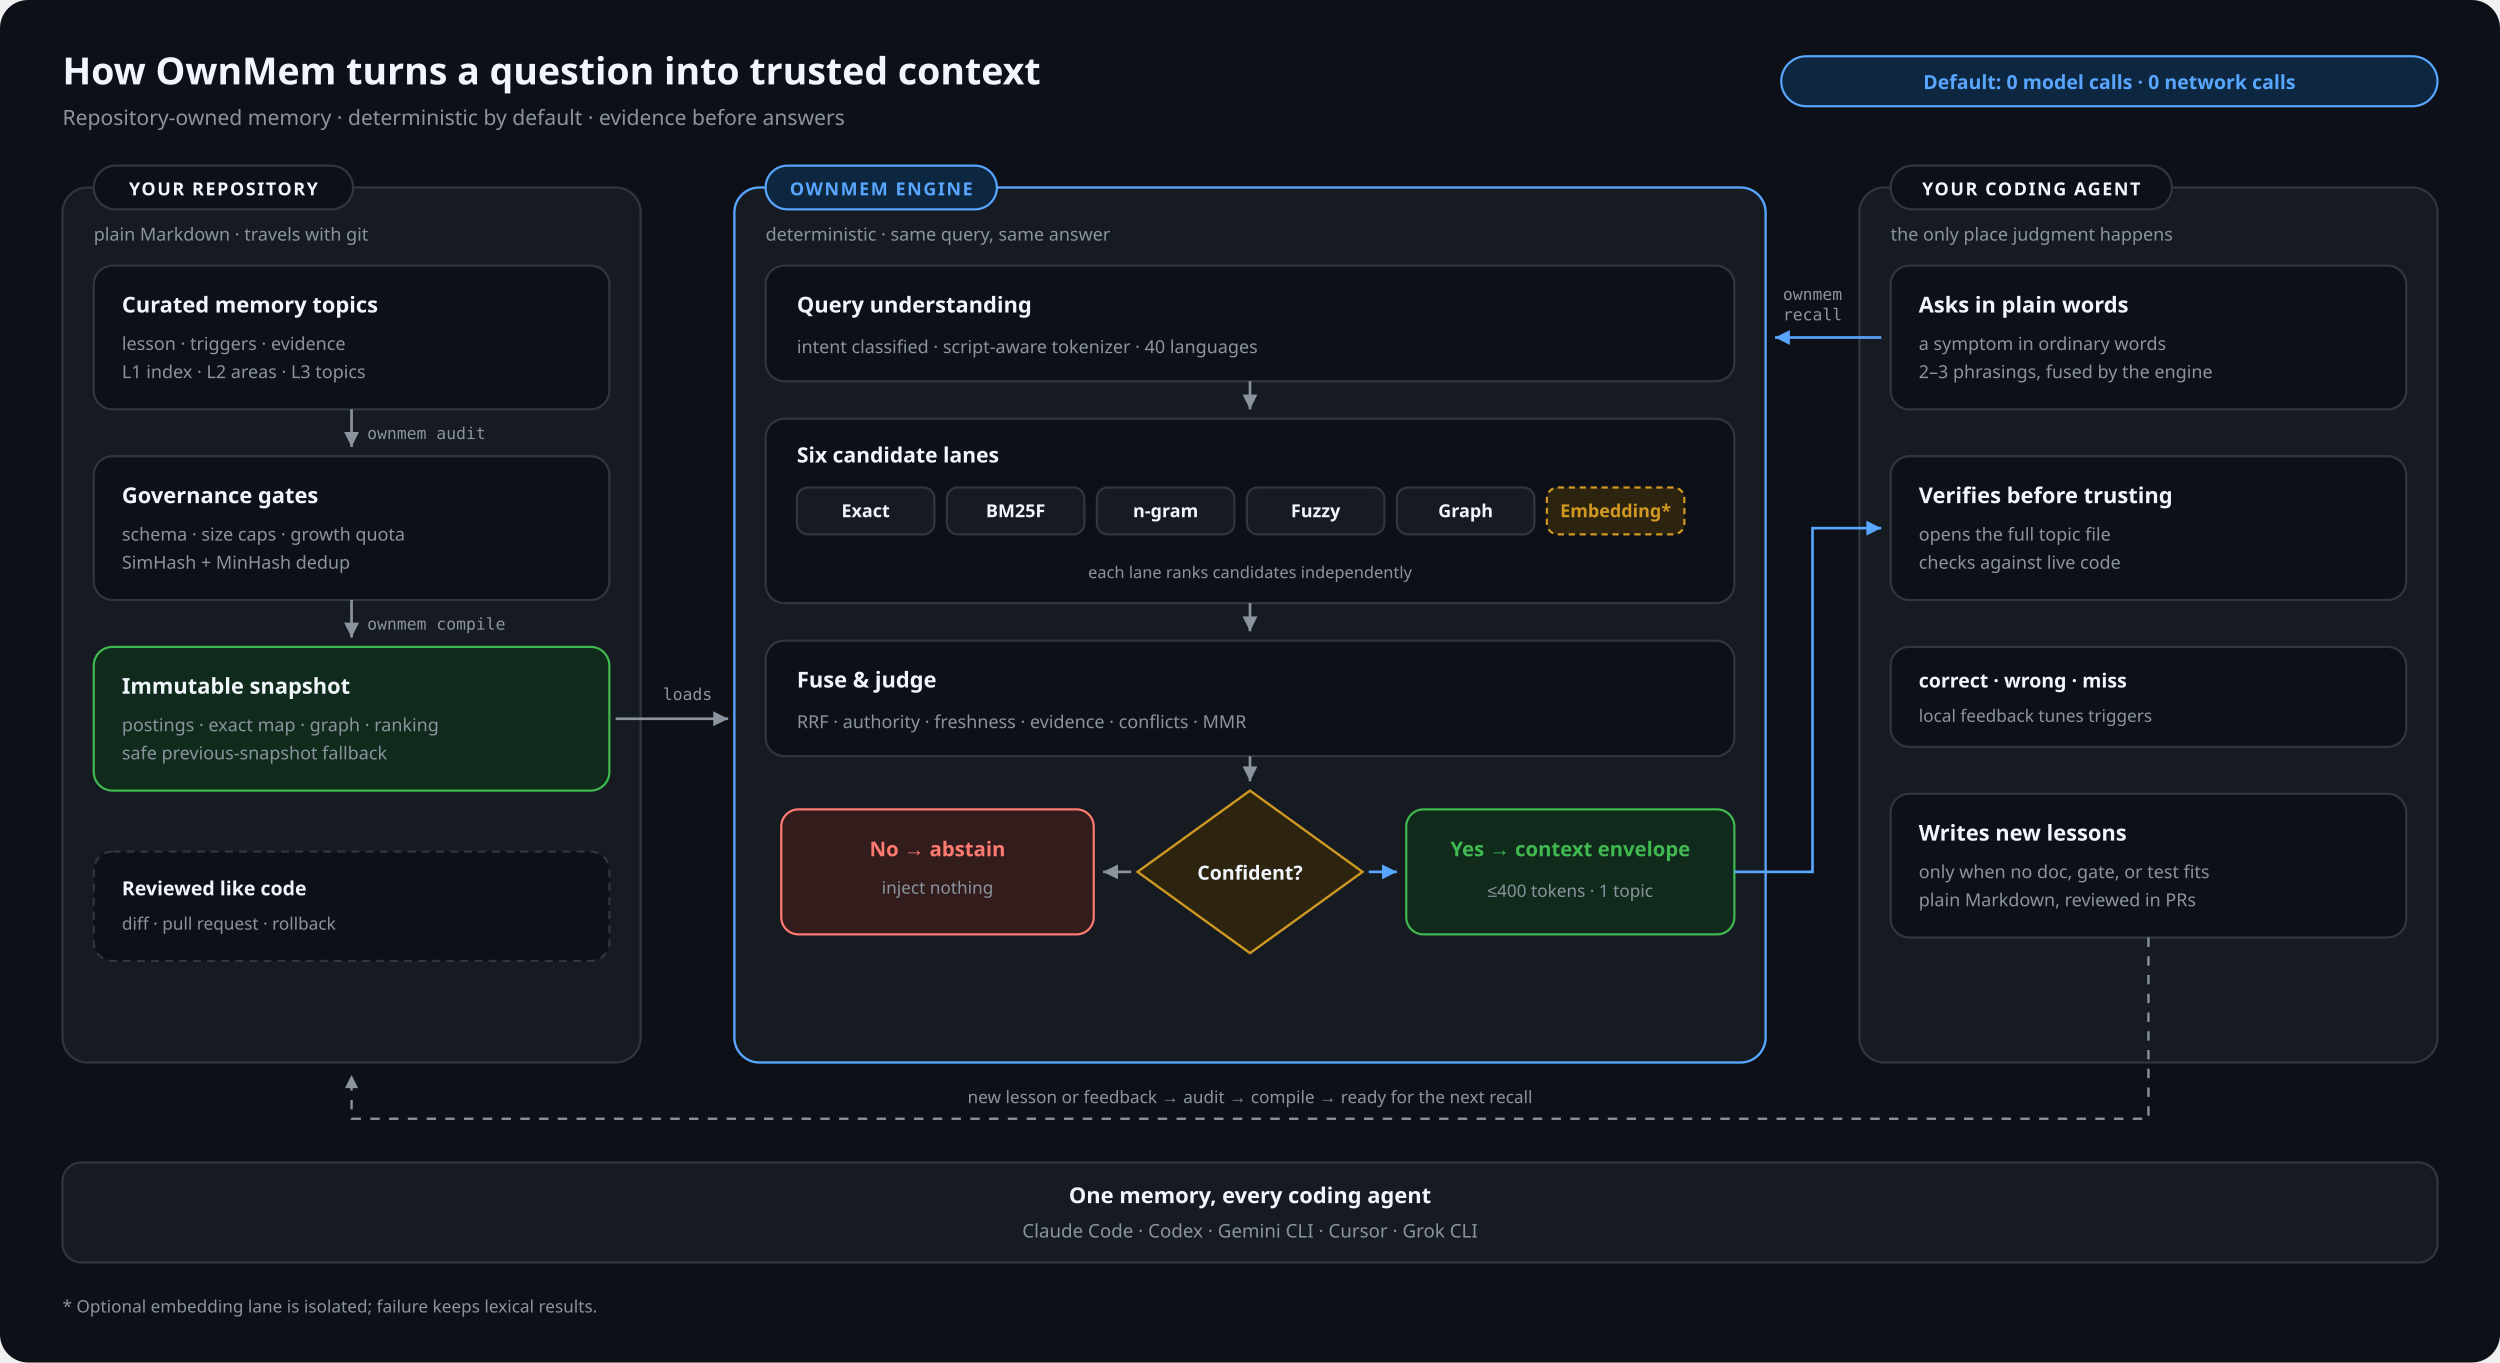
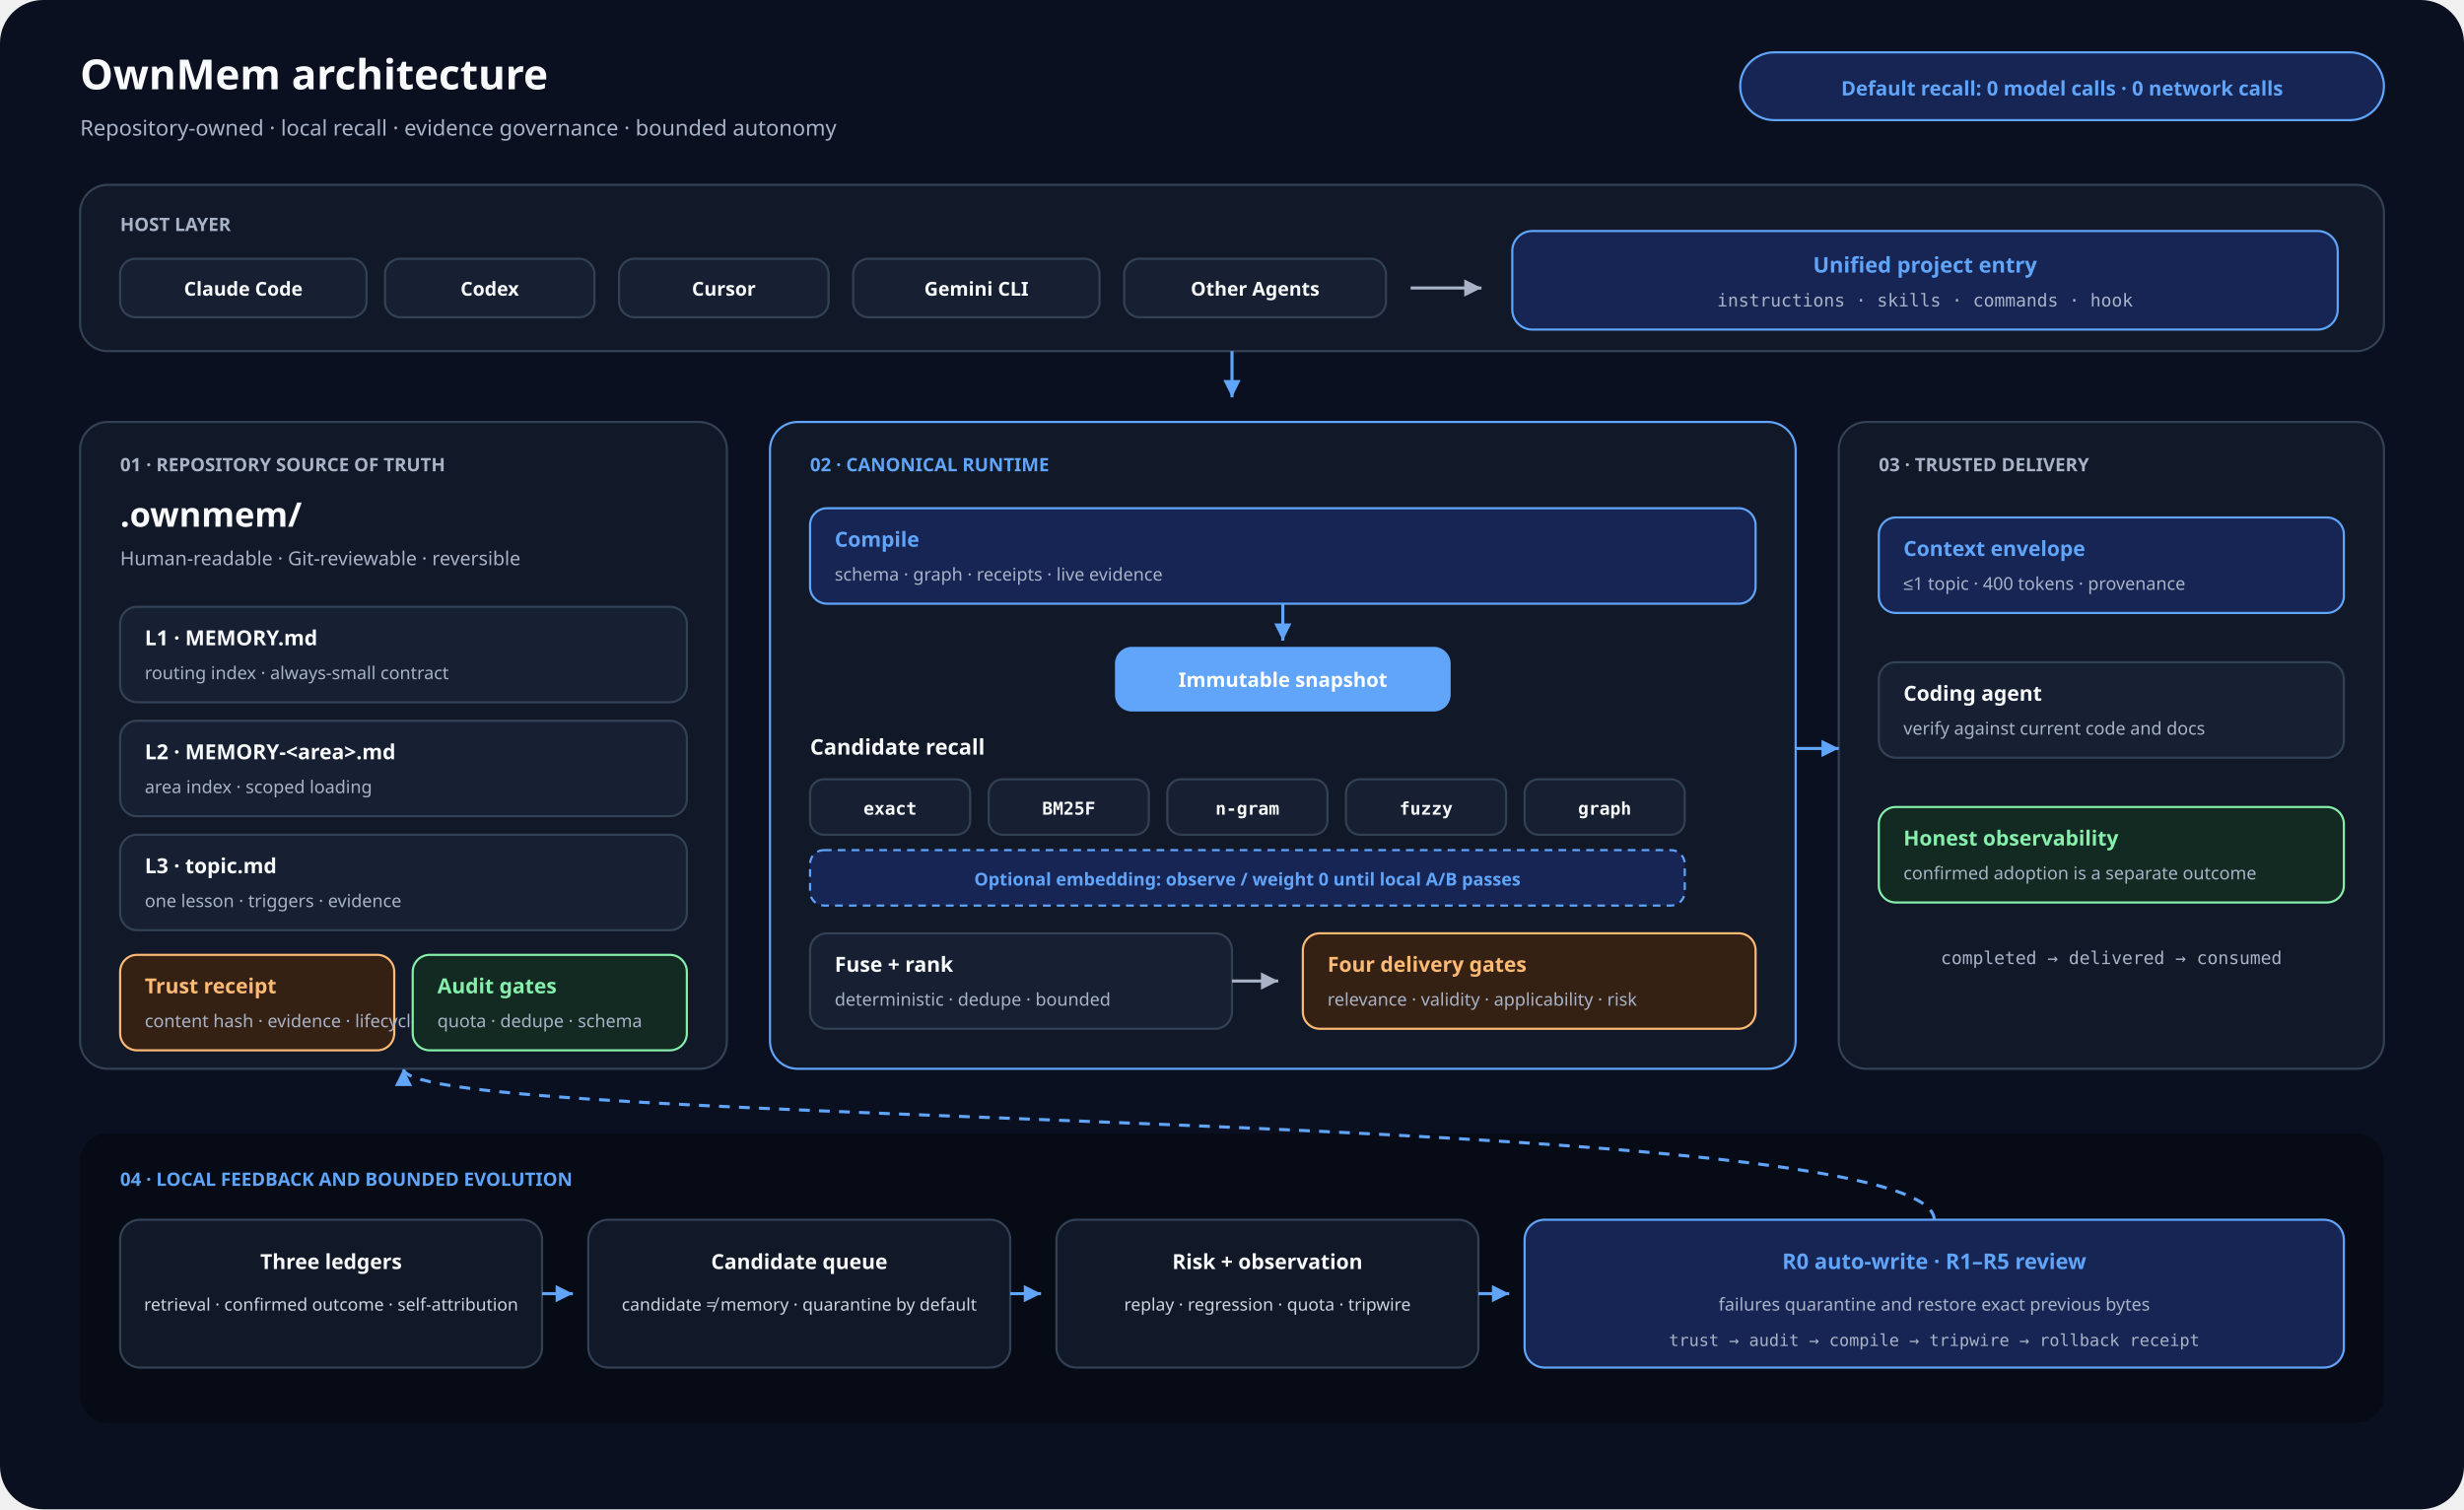
- <svg xmlns="http://www.w3.org/2000/svg" viewBox="0 0 1600 872" role="img" aria-labelledby="title description" font-family="-apple-system, BlinkMacSystemFont, 'Segoe UI', 'Noto Sans', 'Helvetica Neue', Arial, sans-serif">
+ <svg xmlns="http://www.w3.org/2000/svg" viewBox="0 0 1600 980" role="img" aria-labelledby="title description" font-family="-apple-system, BlinkMacSystemFont, 'Segoe UI', 'Noto Sans', Arial, sans-serif">
  <defs>
    <marker id="arrow" viewBox="0 0 10 10" refX="8" refY="5" markerWidth="7" markerHeight="7" orient="auto-start-reverse">
-       <path d="M 0 1 L 8 5 L 0 9 z" fill="#8b949e" />
+       <path d="M 0 1 L 8 5 L 0 9 z" fill="#a8b3c7" />
    </marker>
-     <marker id="accent" viewBox="0 0 10 10" refX="8" refY="5" markerWidth="7" markerHeight="7" orient="auto-start-reverse">
-       <path d="M 0 1 L 8 5 L 0 9 z" fill="#58a6ff" />
+     <marker id="arrowBlue" viewBox="0 0 10 10" refX="8" refY="5" markerWidth="7" markerHeight="7" orient="auto-start-reverse">
+       <path d="M 0 1 L 8 5 L 0 9 z" fill="#60a5fa" />
    </marker>
  </defs>
-   <rect x="0" y="0" width="1600" height="872" rx="18" fill="#0d1117" />
-   <text x="40" y="54" text-anchor="start" font-size="24" font-weight="700" fill="#f0f6fc">How OwnMem turns a question into trusted context</text>
-   <text x="40" y="80" text-anchor="start" font-size="13.5" font-weight="400" fill="#8b949e">Repository-owned memory · deterministic by default · evidence before answers</text>
-   <rect x="1140" y="36" width="420" height="32" rx="16" fill="#0d2740" stroke="#58a6ff" stroke-width="1.4" />
-   <text x="1350" y="57" text-anchor="middle" font-size="12.5" font-weight="600" fill="#58a6ff">Default: 0 model calls · 0 network calls</text>
-   <rect x="40" y="120" width="370" height="560" rx="16" fill="#161b22" stroke="#30363d" stroke-width="1.4" />
-   <rect x="470" y="120" width="660" height="560" rx="16" fill="#161b22" stroke="#58a6ff" stroke-width="1.5" />
-   <rect x="1190" y="120" width="370" height="560" rx="16" fill="#161b22" stroke="#30363d" stroke-width="1.4" />
-   <rect x="60" y="106" width="166" height="28" rx="14" fill="#0d1117" stroke="#30363d" stroke-width="1.4" />
-   <text x="143" y="125" text-anchor="middle" font-size="11.5" font-weight="700" letter-spacing="1" fill="#f0f6fc">YOUR REPOSITORY</text>
-   <rect x="490" y="106" width="148" height="28" rx="14" fill="#0d2740" stroke="#58a6ff" stroke-width="1.4" />
-   <text x="564" y="125" text-anchor="middle" font-size="11.5" font-weight="700" letter-spacing="1" fill="#58a6ff">OWNMEM ENGINE</text>
-   <rect x="1210" y="106" width="180" height="28" rx="14" fill="#0d1117" stroke="#30363d" stroke-width="1.4" />
-   <text x="1300" y="125" text-anchor="middle" font-size="11.5" font-weight="700" letter-spacing="1" fill="#f0f6fc">YOUR CODING AGENT</text>
-   <text x="60" y="154" text-anchor="start" font-size="11.5" font-weight="400" fill="#8b949e">plain Markdown · travels with git</text>
-   <text x="490" y="154" text-anchor="start" font-size="11.5" font-weight="400" fill="#8b949e">deterministic · same query, same answer</text>
-   <text x="1210" y="154" text-anchor="start" font-size="11.5" font-weight="400" fill="#8b949e">the only place judgment happens</text>
-   <rect x="60" y="170" width="330" height="92" rx="12" fill="#0d1117" stroke="#30363d" stroke-width="1.4" />
-   <text x="78" y="200" text-anchor="start" font-size="14" font-weight="650" fill="#f0f6fc">Curated memory topics</text>
-   <text x="78" y="224" text-anchor="start" font-size="11.5" font-weight="400" fill="#8b949e">lesson · triggers · evidence</text>
-   <text x="78" y="242" text-anchor="start" font-size="11.5" font-weight="400" fill="#8b949e">L1 index · L2 areas · L3 topics</text>
-   <path d="M 225 262 L 225 286" fill="none" stroke="#8b949e" stroke-width="1.7" marker-end="url(#arrow)" />
-   <text x="235" y="281" text-anchor="start" font-size="10.5" font-weight="400" font-family="ui-monospace, SFMono-Regular, 'SF Mono', Menlo, Consolas, monospace" fill="#8b949e">ownmem audit</text>
-   <rect x="60" y="292" width="330" height="92" rx="12" fill="#0d1117" stroke="#30363d" stroke-width="1.4" />
-   <text x="78" y="322" text-anchor="start" font-size="14" font-weight="650" fill="#f0f6fc">Governance gates</text>
-   <text x="78" y="346" text-anchor="start" font-size="11.5" font-weight="400" fill="#8b949e">schema · size caps · growth quota</text>
-   <text x="78" y="364" text-anchor="start" font-size="11.5" font-weight="400" fill="#8b949e">SimHash + MinHash dedup</text>
-   <path d="M 225 384 L 225 408" fill="none" stroke="#8b949e" stroke-width="1.7" marker-end="url(#arrow)" />
-   <text x="235" y="403" text-anchor="start" font-size="10.5" font-weight="400" font-family="ui-monospace, SFMono-Regular, 'SF Mono', Menlo, Consolas, monospace" fill="#8b949e">ownmem compile</text>
-   <rect x="60" y="414" width="330" height="92" rx="12" fill="#102b1c" stroke="#3fb950" stroke-width="1.4" />
-   <text x="78" y="444" text-anchor="start" font-size="14" font-weight="650" fill="#f0f6fc">Immutable snapshot</text>
-   <text x="78" y="468" text-anchor="start" font-size="11.5" font-weight="400" fill="#8b949e">postings · exact map · graph · ranking</text>
-   <text x="78" y="486" text-anchor="start" font-size="11.5" font-weight="400" fill="#8b949e">safe previous-snapshot fallback</text>
-   <rect x="60" y="545" width="330" height="70" rx="12" fill="#0d1117" stroke="#30363d" stroke-width="1.4" stroke-dasharray="5 4" />
-   <text x="78" y="573" text-anchor="start" font-size="12.5" font-weight="600" fill="#f0f6fc">Reviewed like code</text>
-   <text x="78" y="595" text-anchor="start" font-size="11" font-weight="400" fill="#8b949e">diff · pull request · rollback</text>
-   <text x="440" y="448" text-anchor="middle" font-size="10.5" font-weight="400" font-family="ui-monospace, SFMono-Regular, 'SF Mono', Menlo, Consolas, monospace" fill="#8b949e">loads</text>
-   <path d="M 394 460 L 466 460" fill="none" stroke="#8b949e" stroke-width="1.7" marker-end="url(#arrow)" />
-   <rect x="490" y="170" width="620" height="74" rx="12" fill="#0d1117" stroke="#30363d" stroke-width="1.4" />
-   <text x="510" y="200" text-anchor="start" font-size="14" font-weight="650" fill="#f0f6fc">Query understanding</text>
-   <text x="510" y="226" text-anchor="start" font-size="11.5" font-weight="400" fill="#8b949e">intent classified · script-aware tokenizer · 40 languages</text>
-   <path d="M 800 244 L 800 262" fill="none" stroke="#8b949e" stroke-width="1.7" marker-end="url(#arrow)" />
-   <rect x="490" y="268" width="620" height="118" rx="12" fill="#0d1117" stroke="#30363d" stroke-width="1.4" />
-   <text x="510" y="296" text-anchor="start" font-size="13.5" font-weight="650" fill="#f0f6fc">Six candidate lanes</text>
-   <rect x="510" y="312" width="88" height="30" rx="7" fill="#161b22" stroke="#30363d" stroke-width="1.4" />
-   <text x="554" y="331" text-anchor="middle" font-size="11.5" font-weight="600" fill="#f0f6fc">Exact</text>
-   <rect x="606" y="312" width="88" height="30" rx="7" fill="#161b22" stroke="#30363d" stroke-width="1.4" />
-   <text x="650" y="331" text-anchor="middle" font-size="11.5" font-weight="600" fill="#f0f6fc">BM25F</text>
-   <rect x="702" y="312" width="88" height="30" rx="7" fill="#161b22" stroke="#30363d" stroke-width="1.4" />
-   <text x="746" y="331" text-anchor="middle" font-size="11.5" font-weight="600" fill="#f0f6fc">n-gram</text>
-   <rect x="798" y="312" width="88" height="30" rx="7" fill="#161b22" stroke="#30363d" stroke-width="1.4" />
-   <text x="842" y="331" text-anchor="middle" font-size="11.5" font-weight="600" fill="#f0f6fc">Fuzzy</text>
-   <rect x="894" y="312" width="88" height="30" rx="7" fill="#161b22" stroke="#30363d" stroke-width="1.4" />
-   <text x="938" y="331" text-anchor="middle" font-size="11.5" font-weight="600" fill="#f0f6fc">Graph</text>
-   <rect x="990" y="312" width="88" height="30" rx="7" fill="#2d240f" stroke="#d29922" stroke-width="1.4" stroke-dasharray="4 3" />
-   <text x="1034" y="331" text-anchor="middle" font-size="11.5" font-weight="600" fill="#d29922">Embedding*</text>
-   <text x="800" y="370" text-anchor="middle" font-size="10.5" font-weight="400" fill="#8b949e">each lane ranks candidates independently</text>
-   <path d="M 800 386 L 800 404" fill="none" stroke="#8b949e" stroke-width="1.7" marker-end="url(#arrow)" />
-   <rect x="490" y="410" width="620" height="74" rx="12" fill="#0d1117" stroke="#30363d" stroke-width="1.4" />
-   <text x="510" y="440" text-anchor="start" font-size="14" font-weight="650" fill="#f0f6fc">Fuse &amp; judge</text>
-   <text x="510" y="466" text-anchor="start" font-size="11.5" font-weight="400" fill="#8b949e">RRF · authority · freshness · evidence · conflicts · MMR</text>
-   <path d="M 800 484 L 800 500" fill="none" stroke="#8b949e" stroke-width="1.7" marker-end="url(#arrow)" />
-   <polygon points="800,506 872,558 800,610 728,558" fill="#2d240f" stroke="#d29922" stroke-width="1.5" />
-   <text x="800" y="563" text-anchor="middle" font-size="12.5" font-weight="650" fill="#f0f6fc">Confident?</text>
-   <rect x="500" y="518" width="200" height="80" rx="11" fill="#321d1c" stroke="#ff7b72" stroke-width="1.4" />
-   <text x="600" y="548" text-anchor="middle" font-size="13" font-weight="650" fill="#ff7b72">No → abstain</text>
-   <text x="600" y="572" text-anchor="middle" font-size="11" font-weight="400" fill="#8b949e">inject nothing</text>
-   <path d="M 724 558 L 706 558" fill="none" stroke="#8b949e" stroke-width="1.7" marker-end="url(#arrow)" />
-   <rect x="900" y="518" width="210" height="80" rx="11" fill="#102b1c" stroke="#3fb950" stroke-width="1.4" />
-   <text x="1005" y="548" text-anchor="middle" font-size="13" font-weight="650" fill="#3fb950">Yes → context envelope</text>
-   <text x="1005" y="574" text-anchor="middle" font-size="11" font-weight="400" fill="#8b949e">≤400 tokens · 1 topic</text>
-   <path d="M 876 558 L 894 558" fill="none" stroke="#58a6ff" stroke-width="1.7" marker-end="url(#accent)" />
-   <path d="M 1110 558 L 1160 558 L 1160 338 L 1204 338" fill="none" stroke="#58a6ff" stroke-width="1.7" marker-end="url(#accent)" />
-   <rect x="1210" y="170" width="330" height="92" rx="12" fill="#0d1117" stroke="#30363d" stroke-width="1.4" />
-   <text x="1228" y="200" text-anchor="start" font-size="14" font-weight="650" fill="#f0f6fc">Asks in plain words</text>
-   <text x="1228" y="224" text-anchor="start" font-size="11.5" font-weight="400" fill="#8b949e">a symptom in ordinary words</text>
-   <text x="1228" y="242" text-anchor="start" font-size="11.5" font-weight="400" fill="#8b949e">2–3 phrasings, fused by the engine</text>
-   <rect x="1210" y="292" width="330" height="92" rx="12" fill="#0d1117" stroke="#30363d" stroke-width="1.4" />
-   <text x="1228" y="322" text-anchor="start" font-size="14" font-weight="650" fill="#f0f6fc">Verifies before trusting</text>
-   <text x="1228" y="346" text-anchor="start" font-size="11.5" font-weight="400" fill="#8b949e">opens the full topic file</text>
-   <text x="1228" y="364" text-anchor="start" font-size="11.5" font-weight="400" fill="#8b949e">checks against live code</text>
-   <rect x="1210" y="414" width="330" height="64" rx="12" fill="#0d1117" stroke="#30363d" stroke-width="1.4" />
-   <text x="1228" y="440" text-anchor="start" font-size="12.5" font-weight="650" fill="#f0f6fc">correct · wrong · miss</text>
-   <text x="1228" y="462" text-anchor="start" font-size="11" font-weight="400" fill="#8b949e">local feedback tunes triggers</text>
-   <rect x="1210" y="508" width="330" height="92" rx="12" fill="#0d1117" stroke="#30363d" stroke-width="1.4" />
-   <text x="1228" y="538" text-anchor="start" font-size="14" font-weight="650" fill="#f0f6fc">Writes new lessons</text>
-   <text x="1228" y="562" text-anchor="start" font-size="11.5" font-weight="400" fill="#8b949e">only when no doc, gate, or test fits</text>
-   <text x="1228" y="580" text-anchor="start" font-size="11.5" font-weight="400" fill="#8b949e">plain Markdown, reviewed in PRs</text>
-   <text x="1160" y="192" text-anchor="middle" font-size="10.5" font-weight="400" font-family="ui-monospace, SFMono-Regular, 'SF Mono', Menlo, Consolas, monospace" fill="#8b949e">ownmem</text>
-   <text x="1160" y="205" text-anchor="middle" font-size="10.5" font-weight="400" font-family="ui-monospace, SFMono-Regular, 'SF Mono', Menlo, Consolas, monospace" fill="#8b949e">recall</text>
-   <path d="M 1204 216 L 1136 216 " fill="none" stroke="#58a6ff" stroke-width="1.7" marker-end="url(#accent)" />
-   <path d="M 1375 600 L 1375 716 L 225 716 L 225 688" fill="none" stroke="#8b949e" stroke-width="1.5" stroke-dasharray="6 6" marker-end="url(#arrow)" />
-   <text x="800" y="706" text-anchor="middle" font-size="11" font-weight="400" fill="#8b949e">new lesson or feedback → audit → compile → ready for the next recall</text>
-   <rect x="40" y="744" width="1520" height="64" rx="12" fill="#161b22" stroke="#30363d" stroke-width="1.4" />
-   <text x="800" y="770" text-anchor="middle" font-size="14" font-weight="650" fill="#f0f6fc">One memory, every coding agent</text>
-   <text x="800" y="792" text-anchor="middle" font-size="12" font-weight="400" fill="#8b949e">Claude Code · Codex · Gemini CLI · Cursor · Grok CLI</text>
-   <text x="40" y="840" text-anchor="start" font-size="11" font-weight="400" fill="#8b949e">* Optional embedding lane is isolated; failure keeps lexical results.</text>
+   <rect x="0" y="0" width="1600" height="980" rx="28" fill="#0b1020" />
+   <text x="52" y="58" text-anchor="start" font-size="27" font-weight="750" fill="#f8fafc">OwnMem architecture</text>
+   <text x="52" y="88" text-anchor="start" font-size="14" font-weight="500" fill="#a8b3c7">Repository-owned · local recall · evidence governance · bounded autonomy</text>
+   <rect x="1130" y="34" width="418" height="44" rx="22" fill="#172554" stroke="#60a5fa" stroke-width="1.4" />
+   <text x="1339" y="62" text-anchor="middle" font-size="13" font-weight="650" fill="#60a5fa">Default recall: 0 model calls · 0 network calls</text>
+   <rect x="52" y="120" width="1496" height="108" rx="18" fill="#111827" stroke="#334155" stroke-width="1.4" />
+   <text x="78" y="150" text-anchor="start" font-size="12" font-weight="750" fill="#a8b3c7">HOST LAYER</text>
+   <rect x="78" y="168" width="160" height="38" rx="10" fill="#172033" stroke="#334155" stroke-width="1.4" />
+   <text x="158" y="192" text-anchor="middle" font-size="12.5" font-weight="650" fill="#f8fafc">Claude Code</text>
+   <rect x="250" y="168" width="136" height="38" rx="10" fill="#172033" stroke="#334155" stroke-width="1.4" />
+   <text x="318" y="192" text-anchor="middle" font-size="12.5" font-weight="650" fill="#f8fafc">Codex</text>
+   <rect x="402" y="168" width="136" height="38" rx="10" fill="#172033" stroke="#334155" stroke-width="1.4" />
+   <text x="470" y="192" text-anchor="middle" font-size="12.5" font-weight="650" fill="#f8fafc">Cursor</text>
+   <rect x="554" y="168" width="160" height="38" rx="10" fill="#172033" stroke="#334155" stroke-width="1.4" />
+   <text x="634" y="192" text-anchor="middle" font-size="12.5" font-weight="650" fill="#f8fafc">Gemini CLI</text>
+   <rect x="730" y="168" width="170" height="38" rx="10" fill="#172033" stroke="#334155" stroke-width="1.4" />
+   <text x="815" y="192" text-anchor="middle" font-size="12.5" font-weight="650" fill="#f8fafc">Other Agents</text>
+   <path d="M 916 187 L 962 187" fill="none" stroke="#a8b3c7" stroke-width="2" marker-end="url(#arrow)" />
+   <rect x="982" y="150" width="536" height="64" rx="13" fill="#172554" stroke="#60a5fa" stroke-width="1.4" />
+   <text x="1250" y="177" text-anchor="middle" font-size="14" font-weight="700" fill="#60a5fa">Unified project entry</text>
+   <text x="1250" y="199" text-anchor="middle" font-size="11.5" font-weight="400" font-family="ui-monospace, SFMono-Regular, Menlo, Consolas, monospace" fill="#a8b3c7">instructions · skills · commands · hook</text>
+   <path d="M 800 228 L 800 258" fill="none" stroke="#60a5fa" stroke-width="2" marker-end="url(#arrowBlue)" />
+   <rect x="52" y="274" width="420" height="420" rx="18" fill="#111827" stroke="#334155" stroke-width="1.4" />
+   <text x="78" y="306" text-anchor="start" font-size="12" font-weight="750" fill="#a8b3c7">01 · REPOSITORY SOURCE OF TRUTH</text>
+   <text x="78" y="342" text-anchor="start" font-size="22" font-weight="750" fill="#f8fafc">.ownmem/</text>
+   <text x="78" y="367" text-anchor="start" font-size="12.5" font-weight="400" fill="#a8b3c7">Human-readable · Git-reviewable · reversible</text>
+   <rect x="78" y="394" width="368" height="62" rx="11" fill="#172033" stroke="#334155" stroke-width="1.4" />
+   <text x="94" y="419" text-anchor="start" font-size="13.5" font-weight="700" fill="#f8fafc">L1 · MEMORY.md</text>
+   <text x="94" y="441" text-anchor="start" font-size="11.5" font-weight="400" fill="#a8b3c7">routing index · always-small contract</text>
+   <rect x="78" y="468" width="368" height="62" rx="11" fill="#172033" stroke="#334155" stroke-width="1.4" />
+   <text x="94" y="493" text-anchor="start" font-size="13.5" font-weight="700" fill="#f8fafc">L2 · MEMORY-&lt;area&gt;.md</text>
+   <text x="94" y="515" text-anchor="start" font-size="11.5" font-weight="400" fill="#a8b3c7">area index · scoped loading</text>
+   <rect x="78" y="542" width="368" height="62" rx="11" fill="#172033" stroke="#334155" stroke-width="1.4" />
+   <text x="94" y="567" text-anchor="start" font-size="13.5" font-weight="700" fill="#f8fafc">L3 · topic.md</text>
+   <text x="94" y="589" text-anchor="start" font-size="11.5" font-weight="400" fill="#a8b3c7">one lesson · triggers · evidence</text>
+   <rect x="78" y="620" width="178" height="62" rx="11" fill="#352114" stroke="#fdba74" stroke-width="1.4" />
+   <text x="94" y="645" text-anchor="start" font-size="13.5" font-weight="700" fill="#fdba74">Trust receipt</text>
+   <text x="94" y="667" text-anchor="start" font-size="11.5" font-weight="400" fill="#a8b3c7">content hash · evidence · lifecycle</text>
+   <rect x="268" y="620" width="178" height="62" rx="11" fill="#132a22" stroke="#86efac" stroke-width="1.4" />
+   <text x="284" y="645" text-anchor="start" font-size="13.5" font-weight="700" fill="#86efac">Audit gates</text>
+   <text x="284" y="667" text-anchor="start" font-size="11.5" font-weight="400" fill="#a8b3c7">quota · dedupe · schema</text>
+   <rect x="500" y="274" width="666" height="420" rx="18" fill="#111827" stroke="#60a5fa" stroke-width="1.4" />
+   <text x="526" y="306" text-anchor="start" font-size="12" font-weight="750" fill="#60a5fa">02 · CANONICAL RUNTIME</text>
+   <rect x="526" y="330" width="614" height="62" rx="11" fill="#172554" stroke="#60a5fa" stroke-width="1.4" />
+   <text x="542" y="355" text-anchor="start" font-size="13.5" font-weight="700" fill="#60a5fa">Compile</text>
+   <text x="542" y="377" text-anchor="start" font-size="11.5" font-weight="400" fill="#a8b3c7">schema · graph · receipts · live evidence</text>
+   <path d="M 833 392 L 833 416" fill="none" stroke="#60a5fa" stroke-width="2" marker-end="url(#arrowBlue)" />
+   <rect x="724" y="420" width="218" height="42" rx="11" fill="#60a5fa" />
+   <text x="833" y="446" text-anchor="middle" font-size="13" font-weight="700" fill="#ffffff">Immutable snapshot</text>
+   <text x="526" y="490" text-anchor="start" font-size="14" font-weight="700" fill="#f8fafc">Candidate recall</text>
+   <rect x="526" y="506" width="104" height="36" rx="9" fill="#172033" stroke="#334155" stroke-width="1.4" />
+   <text x="578" y="529" text-anchor="middle" font-size="11.5" font-weight="650" font-family="ui-monospace, SFMono-Regular, Menlo, Consolas, monospace" fill="#f8fafc">exact</text>
+   <rect x="642" y="506" width="104" height="36" rx="9" fill="#172033" stroke="#334155" stroke-width="1.4" />
+   <text x="694" y="529" text-anchor="middle" font-size="11.5" font-weight="650" font-family="ui-monospace, SFMono-Regular, Menlo, Consolas, monospace" fill="#f8fafc">BM25F</text>
+   <rect x="758" y="506" width="104" height="36" rx="9" fill="#172033" stroke="#334155" stroke-width="1.4" />
+   <text x="810" y="529" text-anchor="middle" font-size="11.5" font-weight="650" font-family="ui-monospace, SFMono-Regular, Menlo, Consolas, monospace" fill="#f8fafc">n-gram</text>
+   <rect x="874" y="506" width="104" height="36" rx="9" fill="#172033" stroke="#334155" stroke-width="1.4" />
+   <text x="926" y="529" text-anchor="middle" font-size="11.5" font-weight="650" font-family="ui-monospace, SFMono-Regular, Menlo, Consolas, monospace" fill="#f8fafc">fuzzy</text>
+   <rect x="990" y="506" width="104" height="36" rx="9" fill="#172033" stroke="#334155" stroke-width="1.4" />
+   <text x="1042" y="529" text-anchor="middle" font-size="11.5" font-weight="650" font-family="ui-monospace, SFMono-Regular, Menlo, Consolas, monospace" fill="#f8fafc">graph</text>
+   <rect x="526" y="552" width="568" height="36" rx="9" fill="#172554" stroke="#60a5fa" stroke-width="1.4" stroke-dasharray="5 4" />
+   <text x="810" y="575" text-anchor="middle" font-size="11.5" font-weight="600" fill="#60a5fa">Optional embedding: observe / weight 0 until local A/B passes</text>
+   <rect x="526" y="606" width="274" height="62" rx="11" fill="#172033" stroke="#334155" stroke-width="1.4" />
+   <text x="542" y="631" text-anchor="start" font-size="13.5" font-weight="700" fill="#f8fafc">Fuse + rank</text>
+   <text x="542" y="653" text-anchor="start" font-size="11.5" font-weight="400" fill="#a8b3c7">deterministic · dedupe · bounded</text>
+   <path d="M 800 637 L 830 637" fill="none" stroke="#a8b3c7" stroke-width="2" marker-end="url(#arrow)" />
+   <rect x="846" y="606" width="294" height="62" rx="11" fill="#352114" stroke="#fdba74" stroke-width="1.4" />
+   <text x="862" y="631" text-anchor="start" font-size="13.5" font-weight="700" fill="#fdba74">Four delivery gates</text>
+   <text x="862" y="653" text-anchor="start" font-size="11.5" font-weight="400" fill="#a8b3c7">relevance · validity · applicability · risk</text>
+   <rect x="1194" y="274" width="354" height="420" rx="18" fill="#111827" stroke="#334155" stroke-width="1.4" />
+   <text x="1220" y="306" text-anchor="start" font-size="12" font-weight="750" fill="#a8b3c7">03 · TRUSTED DELIVERY</text>
+   <rect x="1220" y="336" width="302" height="62" rx="11" fill="#172554" stroke="#60a5fa" stroke-width="1.4" />
+   <text x="1236" y="361" text-anchor="start" font-size="13.5" font-weight="700" fill="#60a5fa">Context envelope</text>
+   <text x="1236" y="383" text-anchor="start" font-size="11.5" font-weight="400" fill="#a8b3c7">≤1 topic · 400 tokens · provenance</text>
+   <path d="M 1166 486 L 1194 486" fill="none" stroke="#60a5fa" stroke-width="2" marker-end="url(#arrowBlue)" />
+   <rect x="1220" y="430" width="302" height="62" rx="11" fill="#172033" stroke="#334155" stroke-width="1.4" />
+   <text x="1236" y="455" text-anchor="start" font-size="13.5" font-weight="700" fill="#f8fafc">Coding agent</text>
+   <text x="1236" y="477" text-anchor="start" font-size="11.5" font-weight="400" fill="#a8b3c7">verify against current code and docs</text>
+   <rect x="1220" y="524" width="302" height="62" rx="11" fill="#132a22" stroke="#86efac" stroke-width="1.4" />
+   <text x="1236" y="549" text-anchor="start" font-size="13.5" font-weight="700" fill="#86efac">Honest observability</text>
+   <text x="1236" y="571" text-anchor="start" font-size="11.5" font-weight="400" fill="#a8b3c7">confirmed adoption is a separate outcome</text>
+   <text x="1371" y="626" text-anchor="middle" font-size="11.5" font-weight="500" font-family="ui-monospace, SFMono-Regular, Menlo, Consolas, monospace" fill="#a8b3c7">completed → delivered → consumed</text>
+   <rect x="52" y="736" width="1496" height="188" rx="18" fill="#060b16" />
+   <text x="78" y="770" text-anchor="start" font-size="12" font-weight="750" fill="#60a5fa">04 · LOCAL FEEDBACK AND BOUNDED EVOLUTION</text>
+   <rect x="78" y="792" width="274" height="96" rx="13" fill="#111827" stroke="#334155" stroke-width="1.4" />
+   <text x="215" y="824" text-anchor="middle" font-size="13.5" font-weight="700" fill="#f8fafc">Three ledgers</text>
+   <text x="215" y="851" text-anchor="middle" font-size="11.2" font-weight="400" fill="#cbd5e1">retrieval · confirmed outcome · self-attribution</text>
+   <rect x="382" y="792" width="274" height="96" rx="13" fill="#111827" stroke="#334155" stroke-width="1.4" />
+   <text x="519" y="824" text-anchor="middle" font-size="13.5" font-weight="700" fill="#f8fafc">Candidate queue</text>
+   <text x="519" y="851" text-anchor="middle" font-size="11.2" font-weight="400" fill="#cbd5e1">candidate ≠ memory · quarantine by default</text>
+   <rect x="686" y="792" width="274" height="96" rx="13" fill="#111827" stroke="#334155" stroke-width="1.4" />
+   <text x="823" y="824" text-anchor="middle" font-size="13.5" font-weight="700" fill="#f8fafc">Risk + observation</text>
+   <text x="823" y="851" text-anchor="middle" font-size="11.2" font-weight="400" fill="#cbd5e1">replay · regression · quota · tripwire</text>
+   <path d="M 352 840 L 372 840" fill="none" stroke="#60a5fa" stroke-width="2" marker-end="url(#arrowBlue)" />
+   <path d="M 656 840 L 676 840" fill="none" stroke="#60a5fa" stroke-width="2" marker-end="url(#arrowBlue)" />
+   <path d="M 960 840 L 980 840" fill="none" stroke="#60a5fa" stroke-width="2" marker-end="url(#arrowBlue)" />
+   <rect x="990" y="792" width="532" height="96" rx="13" fill="#172554" stroke="#60a5fa" stroke-width="1.4" />
+   <text x="1256" y="824" text-anchor="middle" font-size="14" font-weight="750" fill="#60a5fa">R0 auto-write · R1–R5 review</text>
+   <text x="1256" y="851" text-anchor="middle" font-size="11.5" font-weight="500" fill="#a8b3c7">failures quarantine and restore exact previous bytes</text>
+   <text x="1256" y="874" text-anchor="middle" font-size="10.8" font-weight="500" font-family="ui-monospace, SFMono-Regular, Menlo, Consolas, monospace" fill="#a8b3c7">trust → audit → compile → tripwire → rollback receipt</text>
+   <path d="M 1256 792 C 1256 718, 262 734, 262 694" fill="none" stroke="#60a5fa" stroke-width="2" stroke-dasharray="7 6" marker-end="url(#arrowBlue)" />
</svg>
